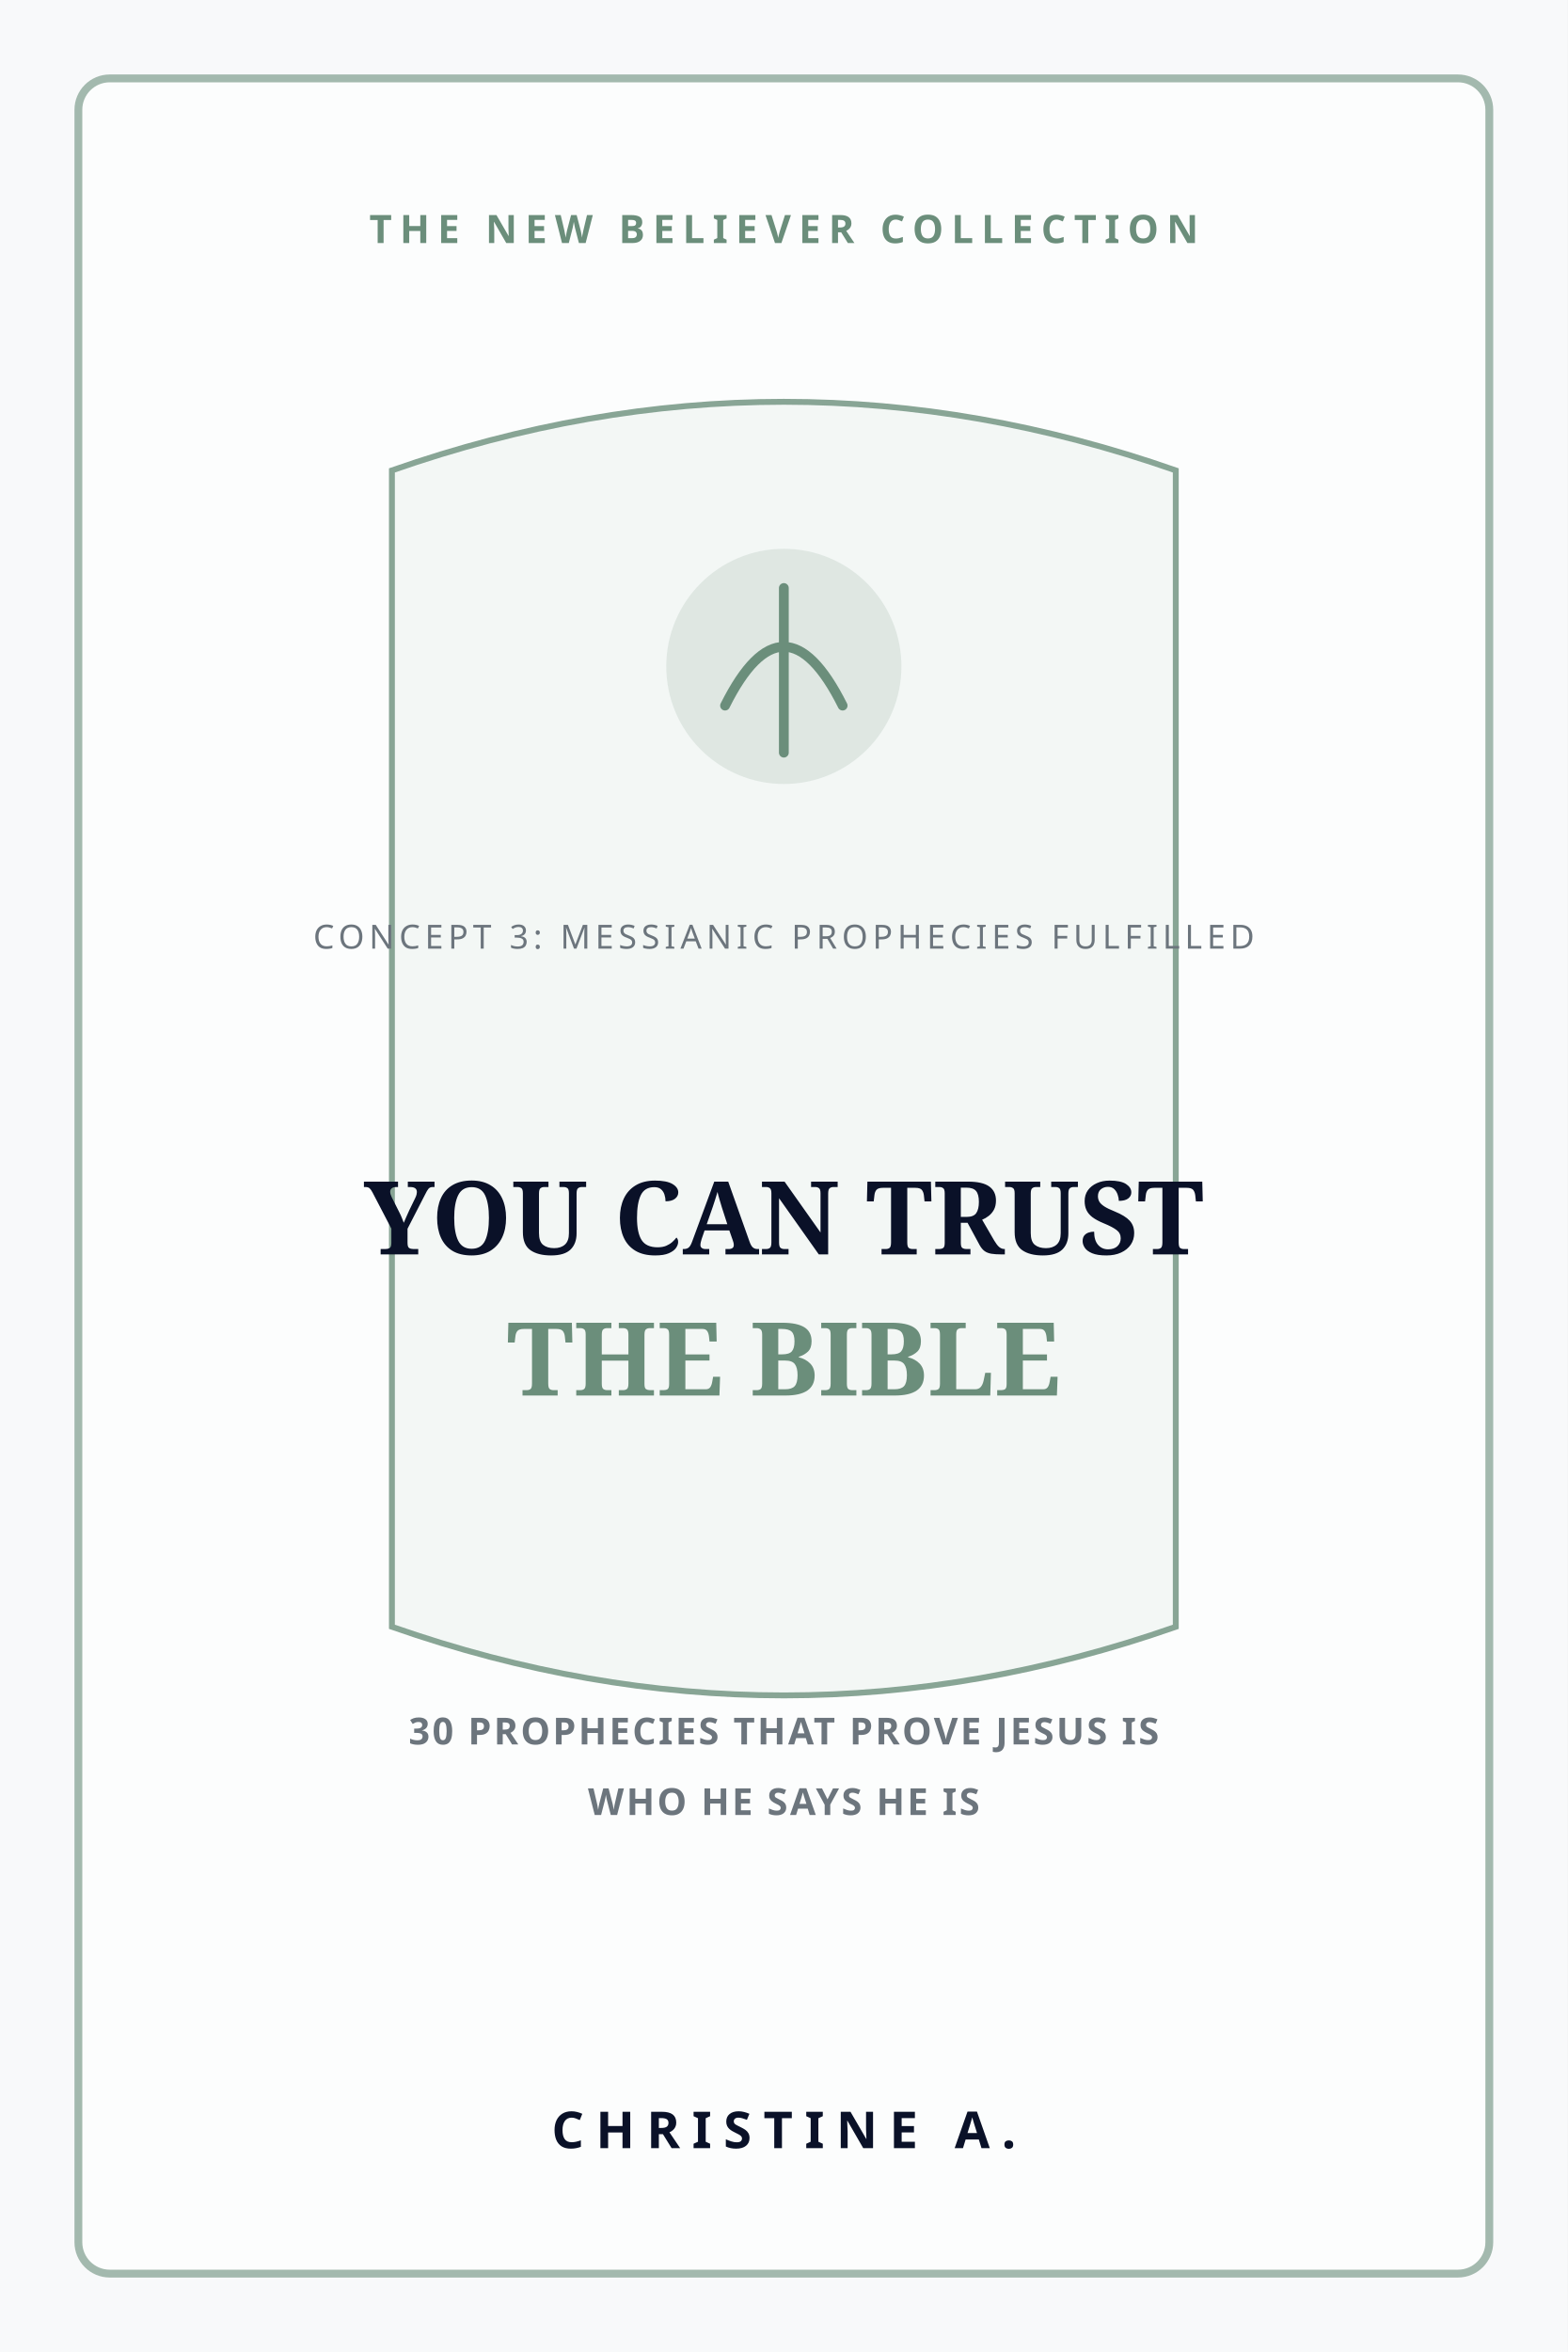
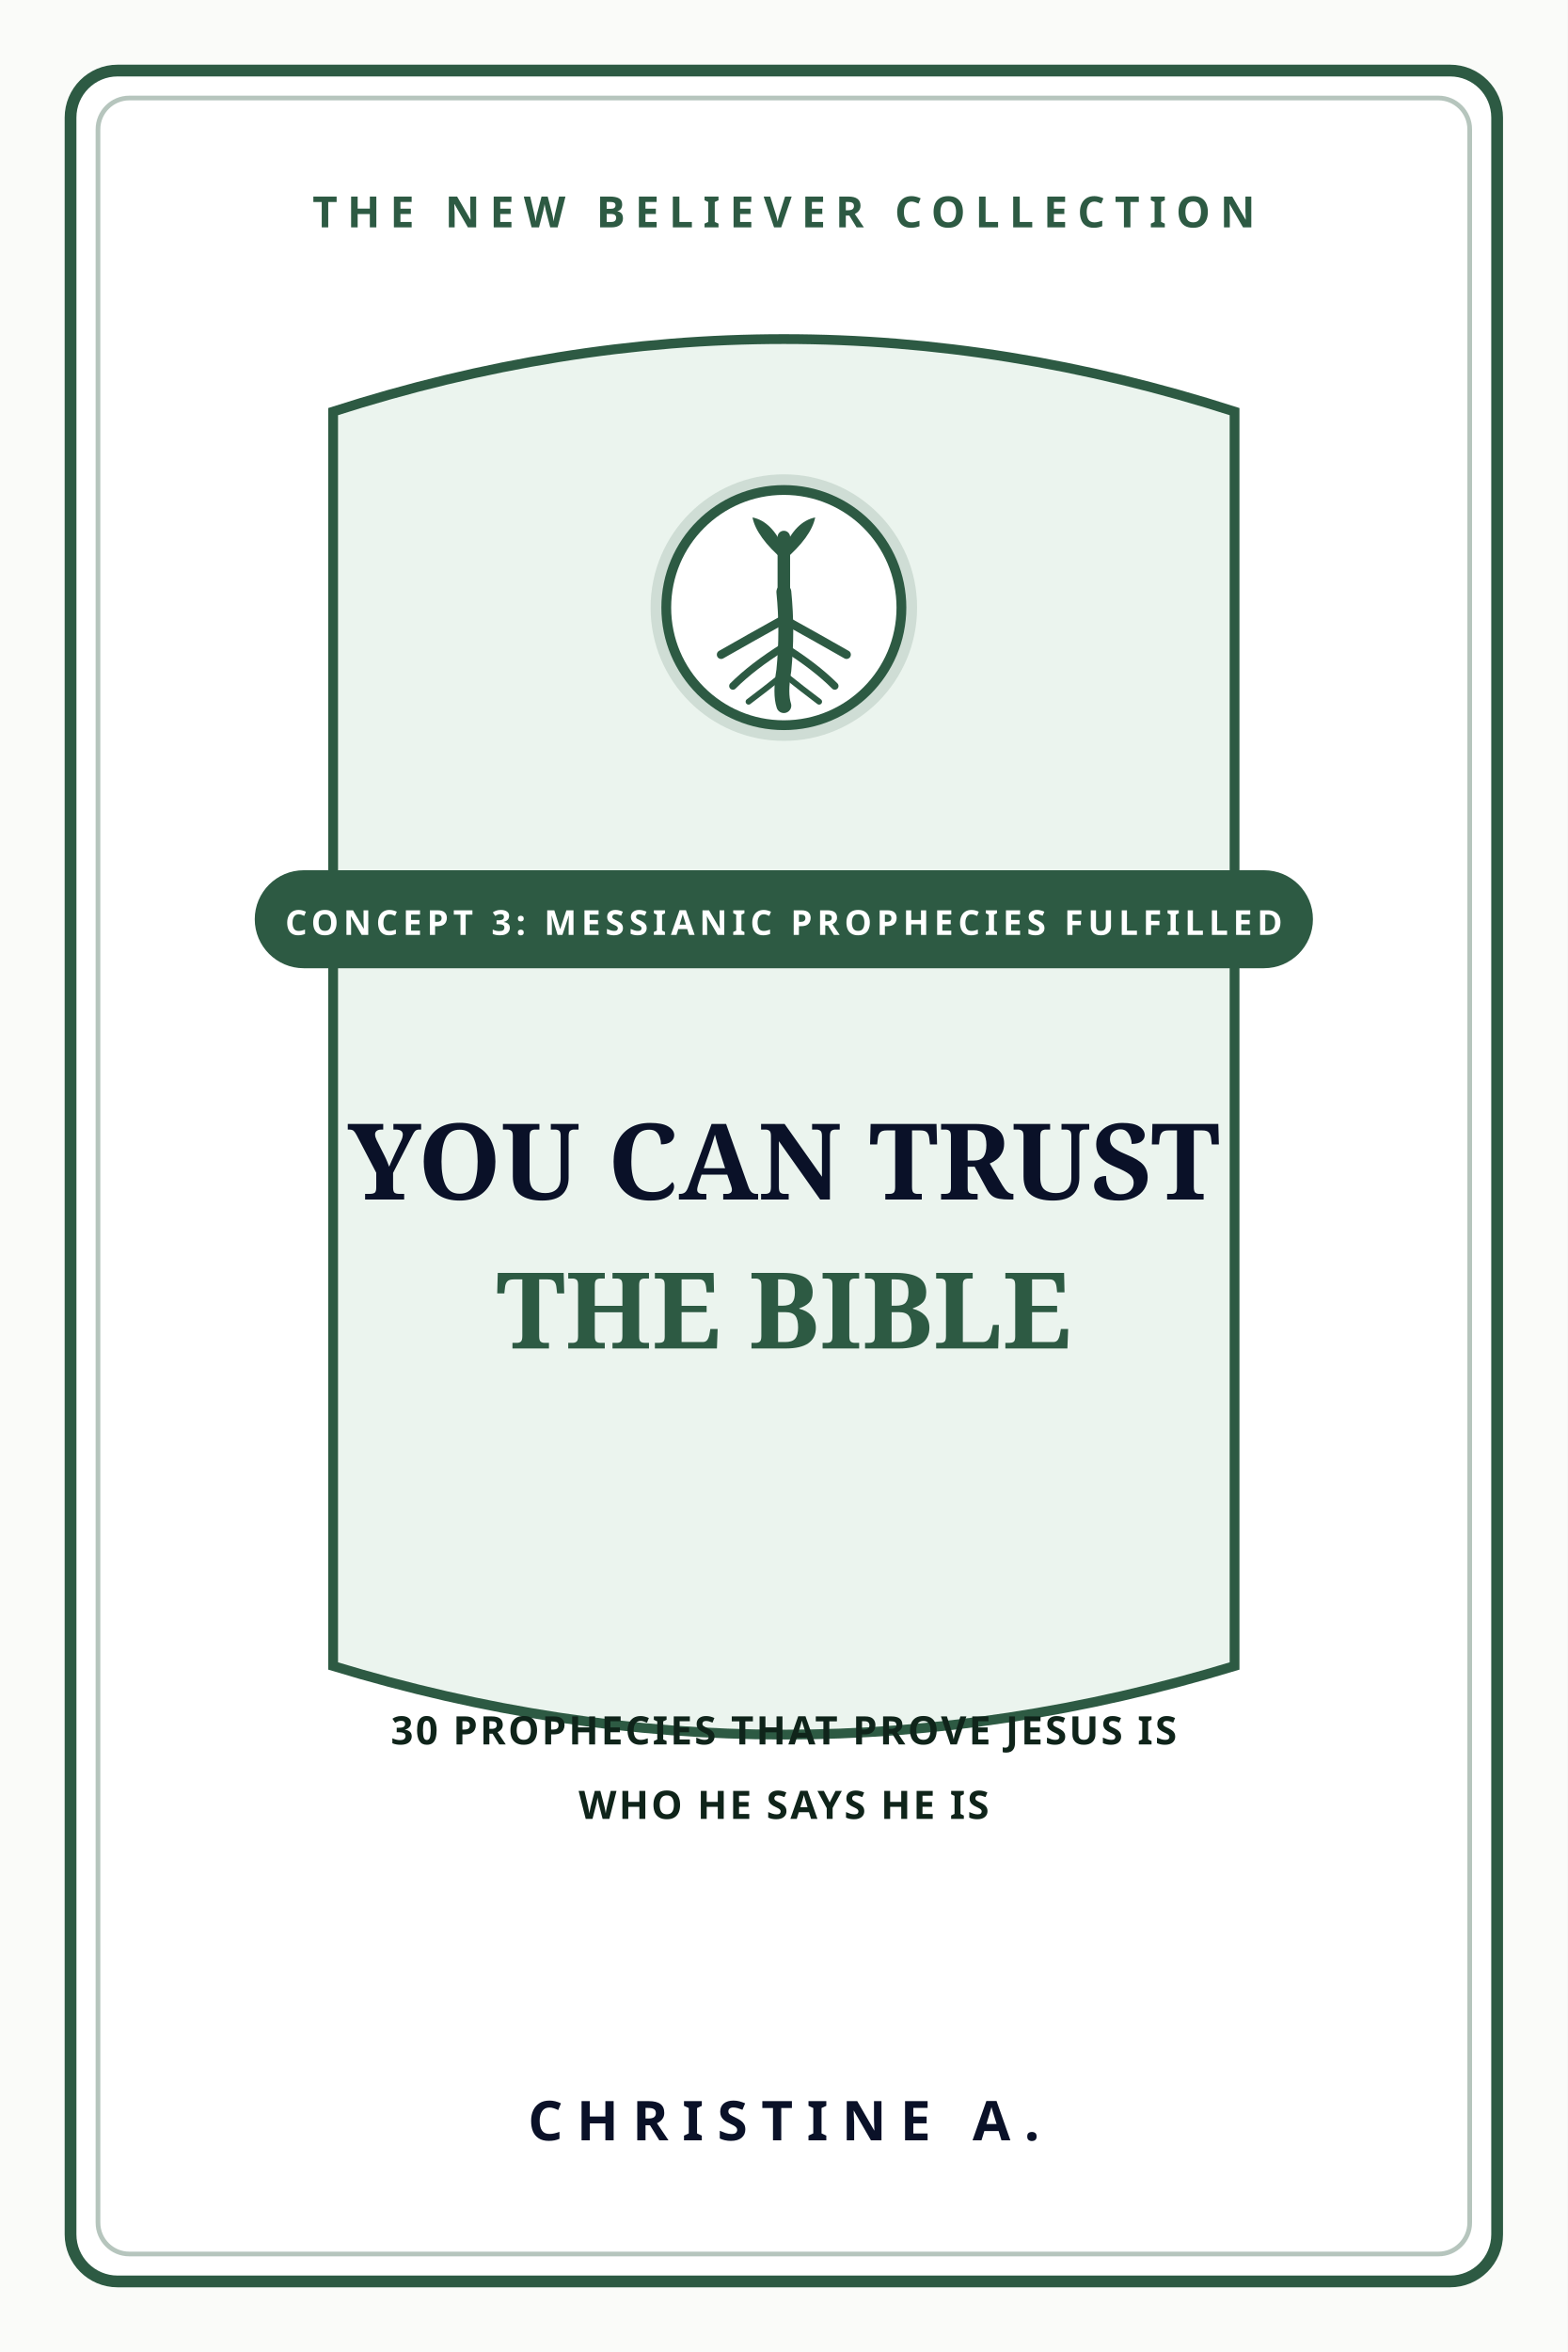
<svg xmlns="http://www.w3.org/2000/svg" viewBox="0 0 400 600" width="100%" height="100%">
-   <rect width="100%" height="100%" fill="#F8F9FA" />
-   <rect x="20" y="20" width="360" height="560" rx="8" fill="#FFFFFF" stroke="#6B8E7B" stroke-width="2" opacity="0.6" />
-   <path d="M 100 120 Q 200 85 300 120 L 300 415 Q 200 450 100 415 Z" fill="#F1F5F3" stroke="#6B8E7B" stroke-width="1.5" opacity="0.8" />
-   <circle cx="200" cy="170" r="30" fill="#6B8E7B" opacity="0.15" />
-   <path d="M 185 180 Q 200 150 215 180 M 200 150 L 200 192" stroke="#6B8E7B" stroke-width="2.5" fill="none" stroke-linecap="round" />
-   <text x="200" y="62" font-family="'Montserrat', sans-serif" font-size="10" font-weight="bold" fill="#6B8E7B" text-anchor="middle" letter-spacing="2">THE NEW BELIEVER COLLECTION</text>
-   <text x="200" y="242" font-family="'Montserrat', sans-serif" font-size="8.5" fill="#6C757D" text-anchor="middle" letter-spacing="1.2">CONCEPT 3: MESSIANIC PROPHECIES FULFILLED</text>
-   <text x="200" y="320" font-family="'Playfair Display', Georgia, serif" font-size="26" font-weight="bold" fill="#0A1128" text-anchor="middle">YOU CAN TRUST</text>
-   <text x="200" y="356" font-family="'Playfair Display', Georgia, serif" font-size="26" font-weight="bold" fill="#6B8E7B" text-anchor="middle">THE BIBLE</text>
-   <text x="200" y="445" font-family="'Montserrat', sans-serif" font-size="9.5" font-weight="600" fill="#6C757D" text-anchor="middle" letter-spacing="0.6">30 PROPHECIES THAT PROVE JESUS IS</text>
-   <text x="200" y="463" font-family="'Montserrat', sans-serif" font-size="9.5" font-weight="600" fill="#6C757D" text-anchor="middle" letter-spacing="0.6">WHO HE SAYS HE IS</text>
-   <text x="200" y="548" font-family="'Montserrat', sans-serif" font-size="13" font-weight="bold" fill="#0A1128" text-anchor="middle" letter-spacing="3">CHRISTINE A.</text>
+   <rect width="100%" height="100%" fill="#FAFBF9" />
+   <rect x="18" y="18" width="364" height="564" rx="12" fill="#FFFFFF" stroke="#2D5A43" stroke-width="3" />
+   <rect x="25" y="25" width="350" height="550" rx="8" fill="none" stroke="#2D5A43" stroke-width="1.2" opacity="0.35" />
+   <path d="M 85 105 Q 200 68 315 105 L 315 425 Q 200 460 85 425 Z" fill="#EBF4EE" stroke="#2D5A43" stroke-width="2.5" />
+   <g transform="translate(200, 155)">
+     <circle cx="0" cy="0" r="34" fill="#2D5A43" opacity="0.15" />
+     <circle cx="0" cy="0" r="30" fill="#FFFFFF" stroke="#2D5A43" stroke-width="2.5" />
+     <path d="M 0 -18 L 0 -4" stroke="#2D5A43" stroke-width="3.2" stroke-linecap="round" />
+     <path d="M 0 -12 Q -7 -18 -8 -23 Q -3 -22 0 -15" fill="#2D5A43" />
+     <path d="M 0 -12 Q 7 -18 8 -23 Q 3 -22 0 -15" fill="#2D5A43" />
+     <path d="M 0 -4 Q 1 6 0 16 Q -1 22 0 25" stroke="#2D5A43" stroke-width="3.8" fill="none" stroke-linecap="round" />
+     <path d="M 0 3 Q -9 8 -16 12" stroke="#2D5A43" stroke-width="2.2" fill="none" stroke-linecap="round" />
+     <path d="M 0 3 Q 9 8 16 12" stroke="#2D5A43" stroke-width="2.2" fill="none" stroke-linecap="round" />
+     <path d="M 0 10 Q -8 15 -13 20" stroke="#2D5A43" stroke-width="1.9" fill="none" stroke-linecap="round" />
+     <path d="M 0 10 Q 8 15 13 20" stroke="#2D5A43" stroke-width="1.9" fill="none" stroke-linecap="round" />
+     <path d="M 0 17 Q -5 21 -9 24" stroke="#2D5A43" stroke-width="1.5" fill="none" stroke-linecap="round" />
+     <path d="M 0 17 Q 5 21 9 24" stroke="#2D5A43" stroke-width="1.5" fill="none" stroke-linecap="round" />
+   </g>
+   <text x="200" y="58" font-family="'Montserrat', system-ui, sans-serif" font-size="11" font-weight="800" fill="#2D5A43" text-anchor="middle" letter-spacing="2.5">THE NEW BELIEVER COLLECTION</text>
+   <rect x="65" y="222" width="270" height="25" rx="12.5" fill="#2D5A43" />
+   <text x="200" y="238.5" font-family="'Montserrat', system-ui, sans-serif" font-size="8.8" font-weight="800" fill="#FFFFFF" text-anchor="middle" letter-spacing="1.2">CONCEPT 3: MESSIANIC PROPHECIES FULFILLED</text>
+   <text x="200" y="306" font-family="'Playfair Display', Georgia, serif" font-size="27" font-weight="bold" fill="#0A1128" text-anchor="middle">YOU CAN TRUST</text>
+   <text x="200" y="344" font-family="'Playfair Display', Georgia, serif" font-size="27" font-weight="bold" fill="#2D5A43" text-anchor="middle">THE BIBLE</text>
+   <text x="200" y="445" font-family="'Montserrat', system-ui, sans-serif" font-size="10" font-weight="800" fill="#0F241A" text-anchor="middle" letter-spacing="0.6">30 PROPHECIES THAT PROVE JESUS IS</text>
+   <text x="200" y="464" font-family="'Montserrat', system-ui, sans-serif" font-size="10" font-weight="800" fill="#0F241A" text-anchor="middle" letter-spacing="0.6">WHO HE SAYS HE IS</text>
+   <text x="200" y="546" font-family="'Montserrat', system-ui, sans-serif" font-size="14" font-weight="800" fill="#0A1128" text-anchor="middle" letter-spacing="3.5">CHRISTINE A.</text>
</svg>
